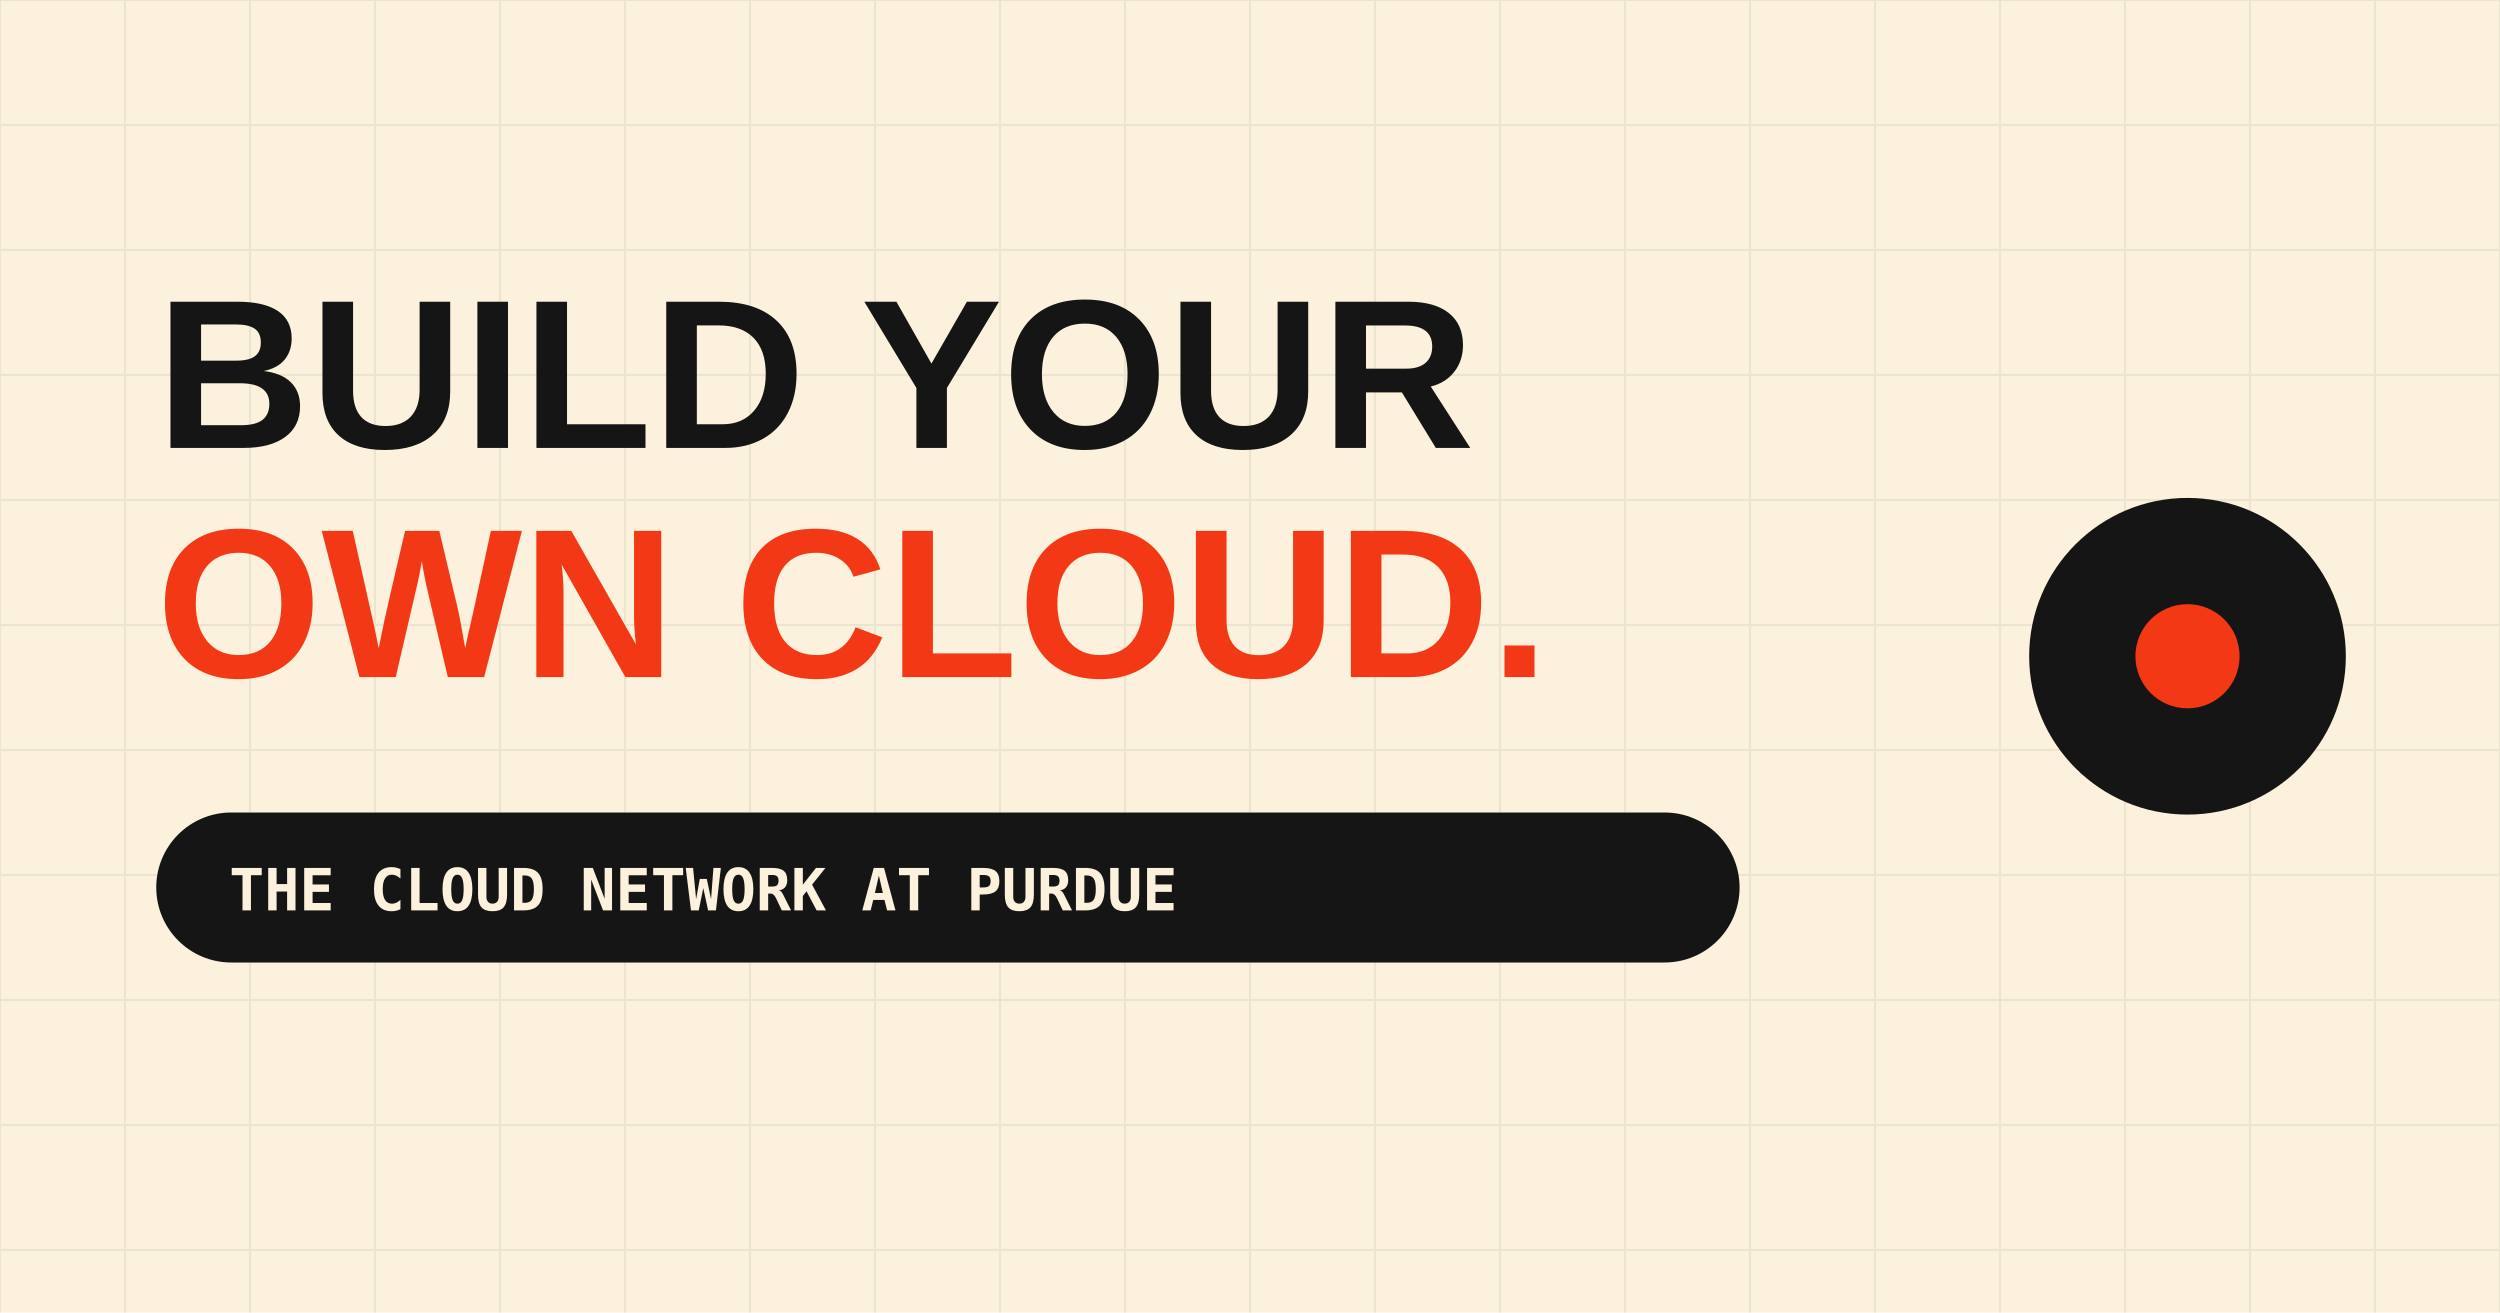
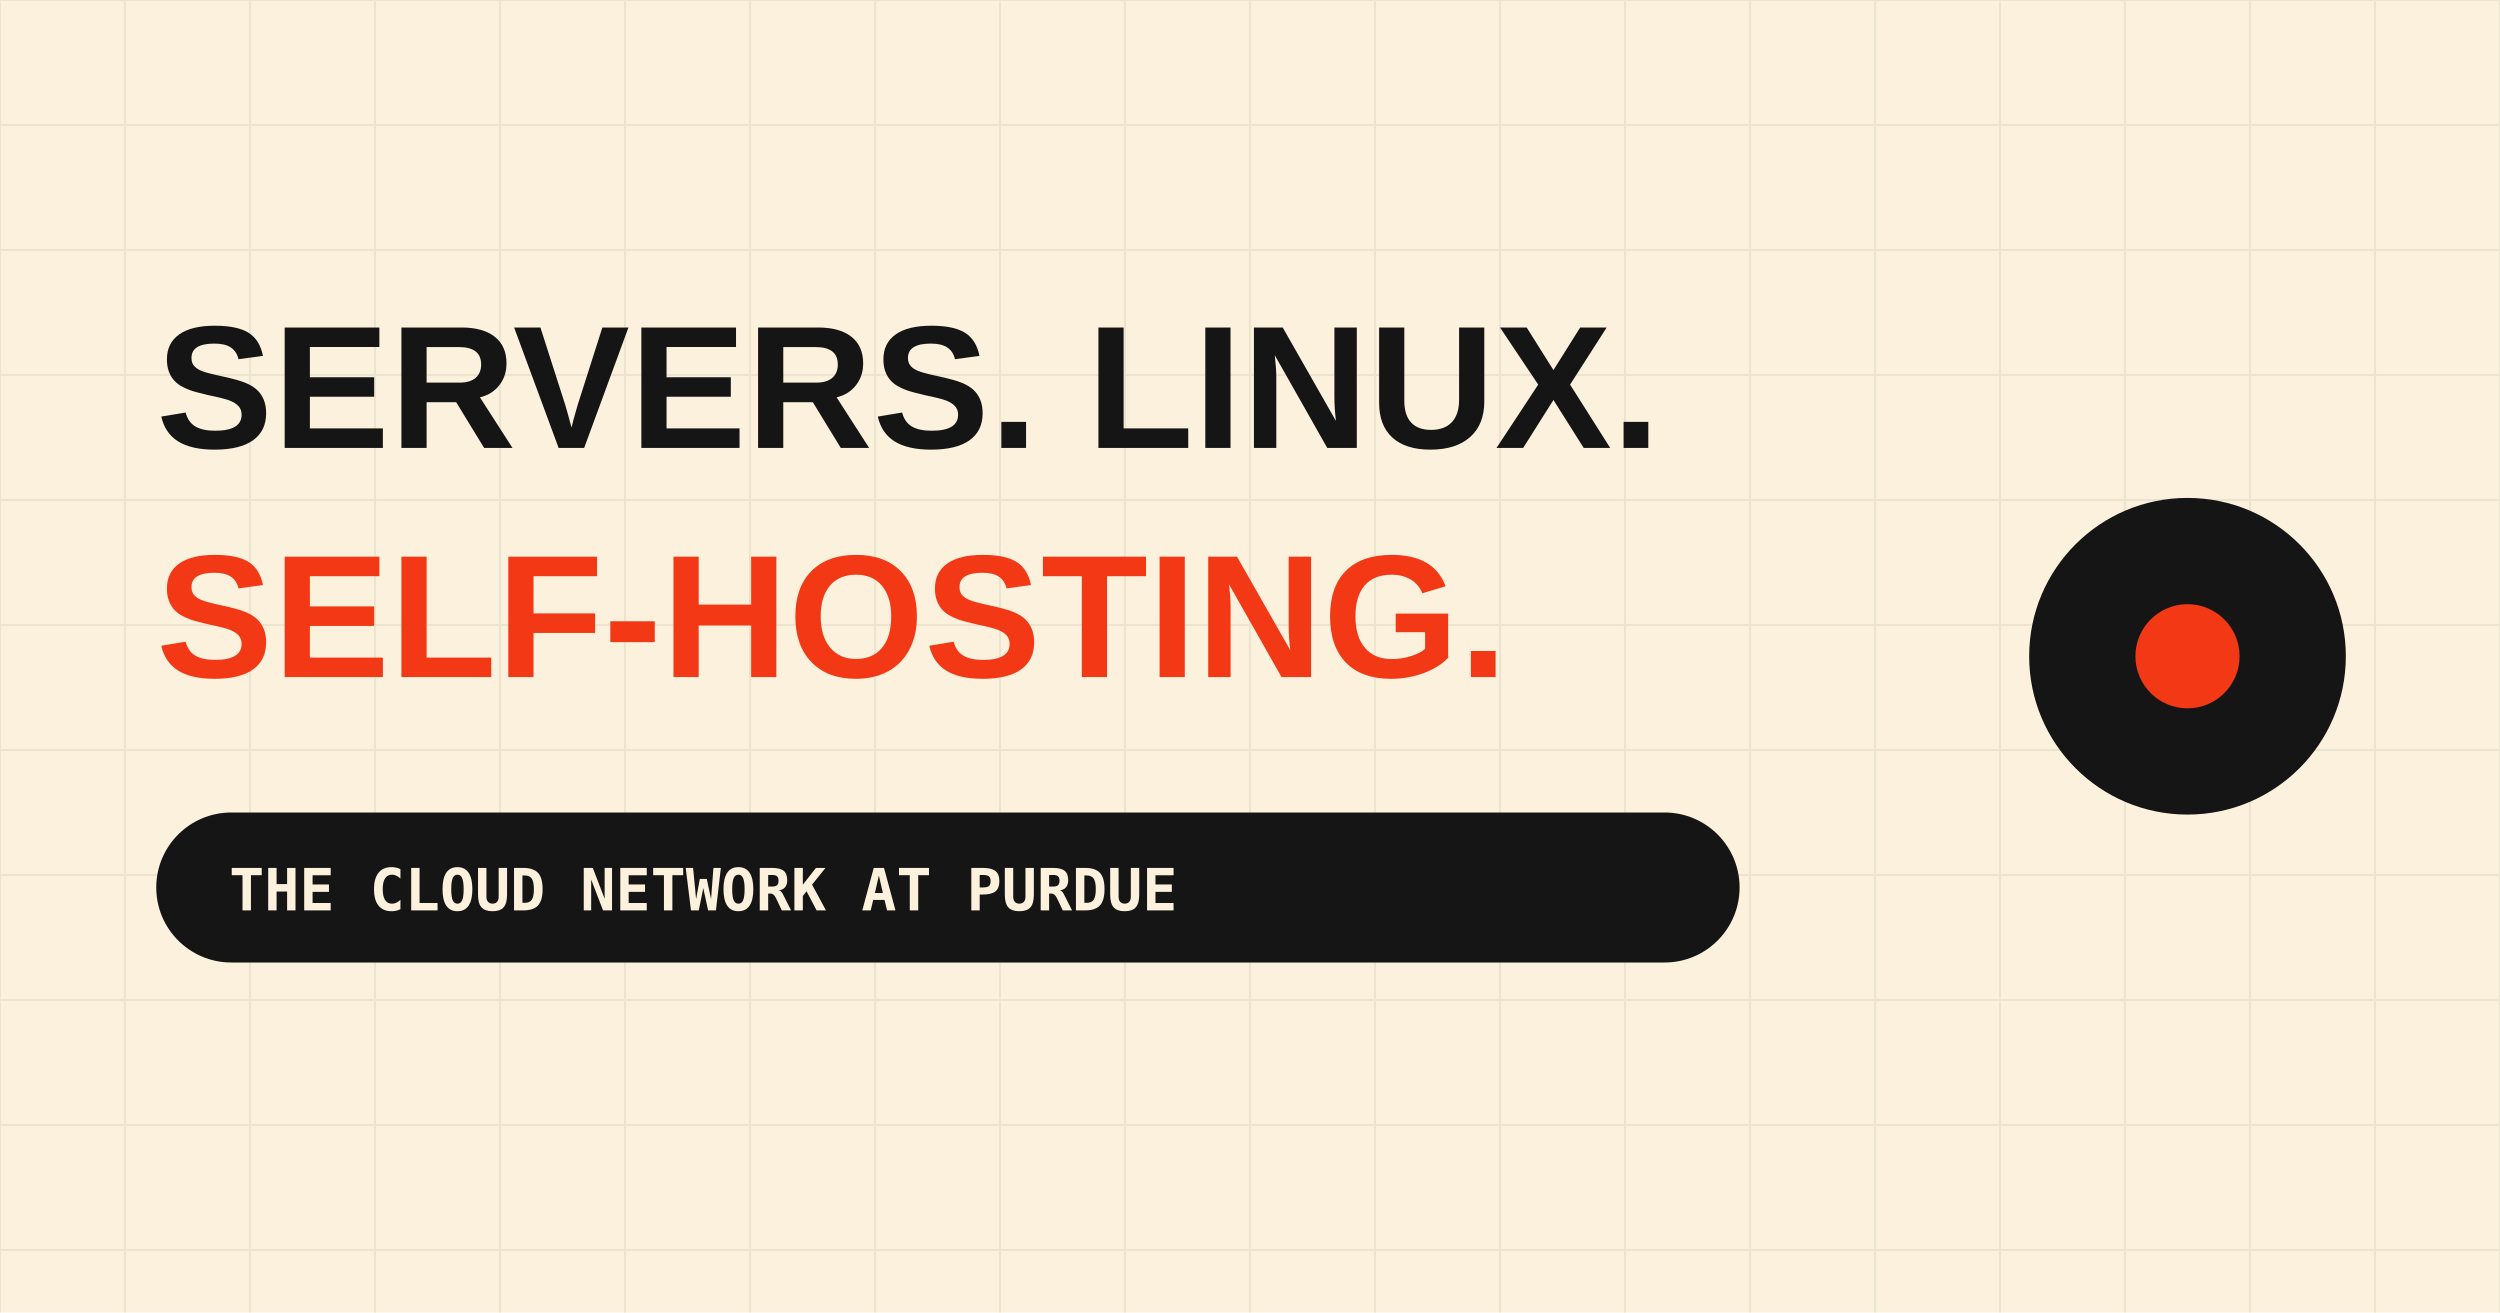
<svg xmlns="http://www.w3.org/2000/svg" viewBox="0 0 1200 630">
  <rect width="1200" height="630" fill="#FBF1DC" />
  <path d="M0 0H1200M0 60H1200M0 120H1200M0 180H1200M0 240H1200M0 300H1200M0 360H1200M0 420H1200M0 480H1200M0 540H1200M0 600H1200M0 0V630M60 0V630M120 0V630M180 0V630M240 0V630M300 0V630M360 0V630M420 0V630M480 0V630M540 0V630M600 0V630M660 0V630M720 0V630M780 0V630M840 0V630M900 0V630M960 0V630M1020 0V630M1080 0V630M1140 0V630M1200 0V630" stroke="#EDE4D0" />
-   <text x="75" y="215" fill="#151515" font-family="Arial" font-weight="900" font-size="102">BUILD YOUR</text>
-   <text x="75" y="325" fill="#F23814" font-family="Arial" font-weight="900" font-size="102">OWN CLOUD.</text>
+   <text x="75" y="215" fill="#151515" font-family="Arial" font-weight="900" font-size="84">SERVERS. LINUX.</text>
+   <text x="75" y="325" fill="#F23814" font-family="Arial" font-weight="900" font-size="84">SELF-HOSTING.</text>
  <rect x="75" y="390" width="760" height="72" rx="36" fill="#151515" />
  <text x="110" y="437" fill="#FBF1DC" font-family="monospace" font-weight="700" font-size="28">THE CLOUD NETWORK AT PURDUE</text>
  <circle cx="1050" cy="315" r="76" fill="#151515" />
  <circle cx="1050" cy="315" r="25" fill="#F23814" />
</svg>
